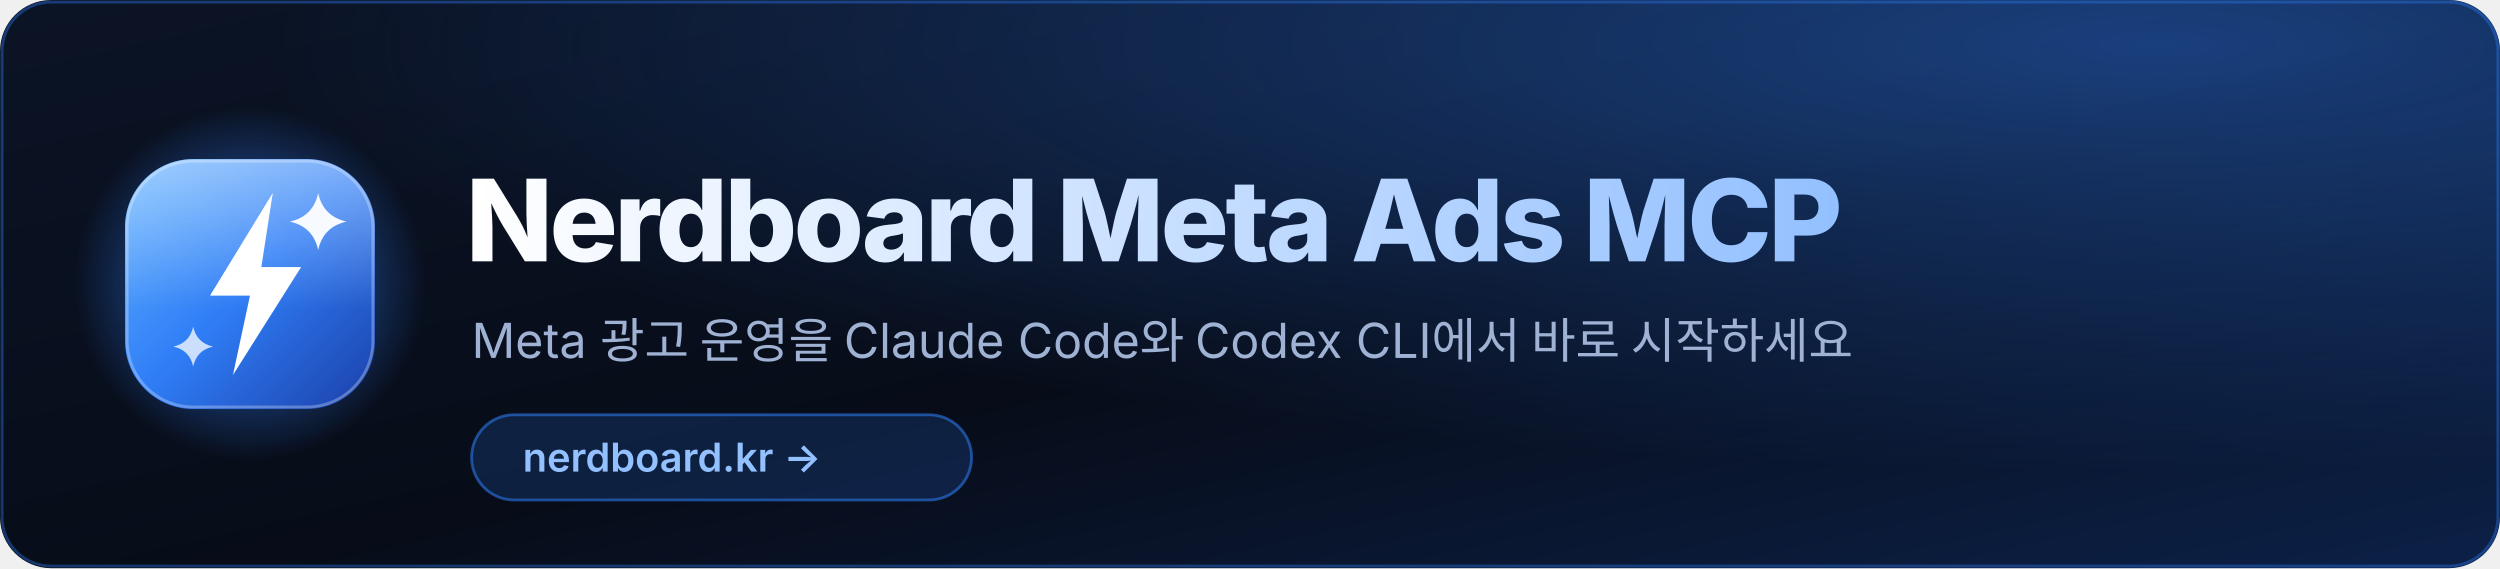
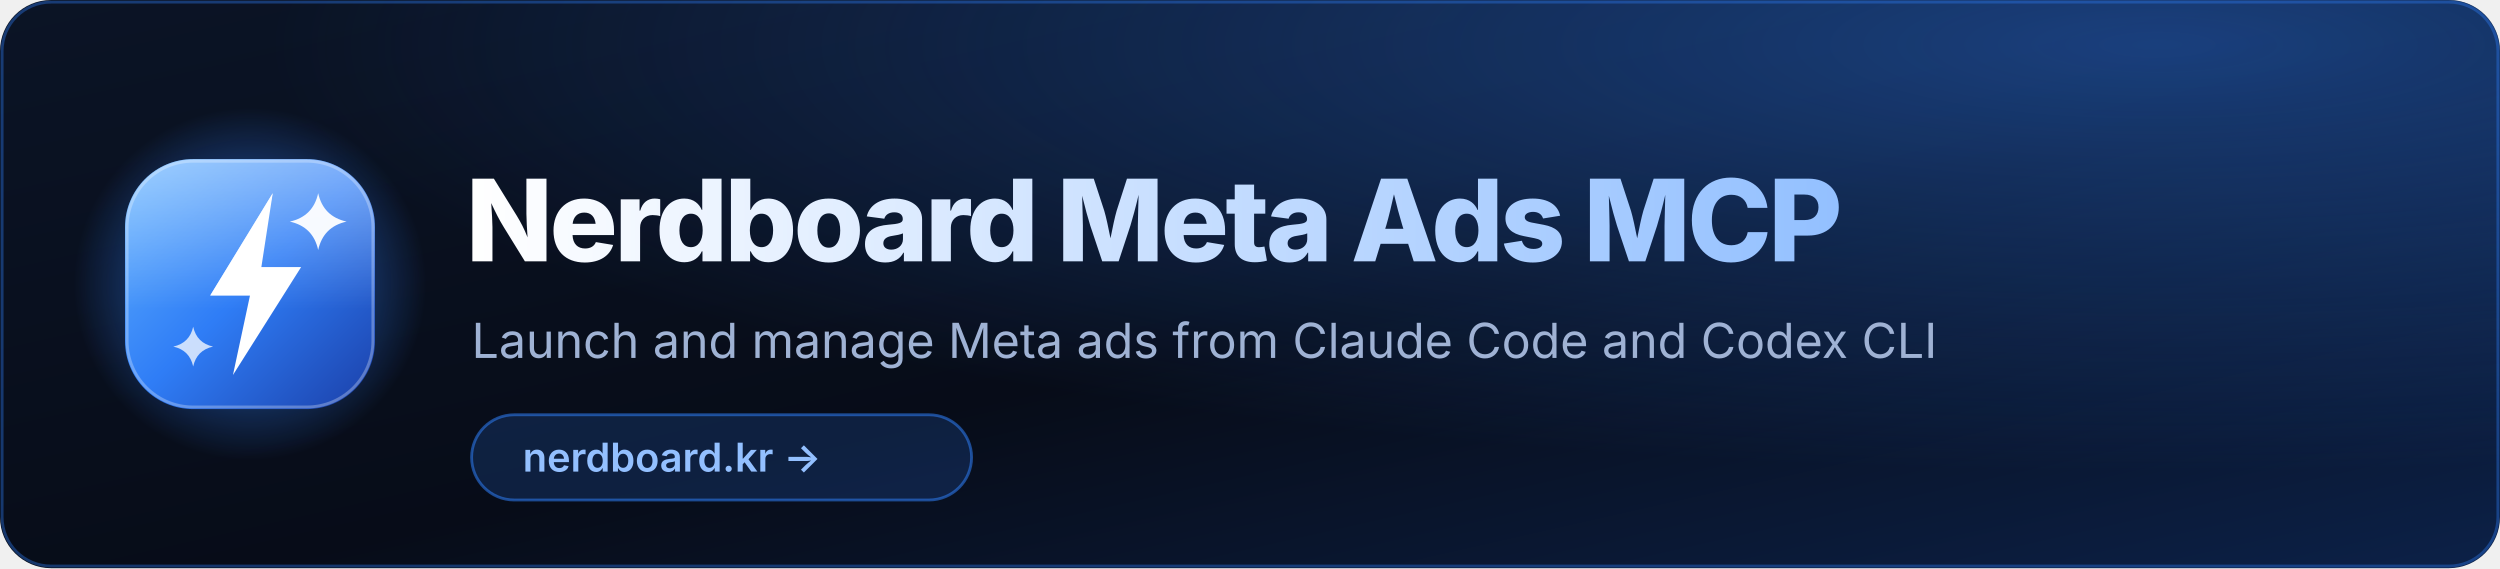
<svg xmlns="http://www.w3.org/2000/svg" width="880" height="200" viewBox="0 0 880 200" role="img" aria-label="Nerdboard Meta Ads MCP">
  <defs>
    <linearGradient id="bg" x1="0" y1="0" x2="1" y2="1">
      <stop offset="0%" stop-color="#0B1426" />
      <stop offset="55%" stop-color="#070C18" />
      <stop offset="100%" stop-color="#0C2148" />
    </linearGradient>
    <linearGradient id="title" x1="0" y1="0" x2="1" y2="0">
      <stop offset="0%" stop-color="#FFFFFF" />
      <stop offset="100%" stop-color="#93C0FF" />
    </linearGradient>
    <radialGradient id="glow" cx="0.86" cy="0.08" r="0.75">
      <stop offset="0%" stop-color="#2F7DF6" stop-opacity="0.45" />
      <stop offset="100%" stop-color="#2F7DF6" stop-opacity="0" />
    </radialGradient>
    <linearGradient id="mark" x1="0" y1="0" x2="1" y2="1">
      <stop offset="0%" stop-color="#63B3FF" />
      <stop offset="50%" stop-color="#2F7DF6" />
      <stop offset="100%" stop-color="#1B3FA8" />
    </linearGradient>
    <linearGradient id="gloss" x1="0" y1="0" x2="0" y2="1">
      <stop offset="0%" stop-color="#FFFFFF" stop-opacity="0.38" />
      <stop offset="60%" stop-color="#FFFFFF" stop-opacity="0" />
    </linearGradient>
    <radialGradient id="halo" cx="0.5" cy="0.5" r="0.5">
      <stop offset="55%" stop-color="#2F7DF6" stop-opacity="0.38" />
      <stop offset="100%" stop-color="#2F7DF6" stop-opacity="0" />
    </radialGradient>
  </defs>
  <rect width="880" height="200" rx="18" fill="url(#bg)" />
  <rect width="880" height="200" rx="18" fill="url(#glow)" />
  <rect x="0.75" y="0.75" width="878.5" height="198.5" rx="17.25" fill="none" stroke="#2F7DF6" stroke-opacity="0.38" />
  <circle cx="88" cy="100" r="62" fill="url(#halo)" />
  <rect x="44" y="56" width="88" height="88" rx="24" fill="url(#mark)" />
  <rect x="44" y="56" width="88" height="88" rx="24" fill="url(#gloss)" />
  <rect x="44.75" y="56.75" width="86.5" height="86.5" rx="23.25" fill="none" stroke="#FFFFFF" stroke-opacity="0.28" />
  <path d="M96 68 L74 104 H88 L82 132 L106 94 H92 Z" fill="#FFFFFF" />
  <path d="M96 68 L74 104 H88 Z" fill="#FFFFFF" fill-opacity="0.62" />
  <path d="M112 68 Q113.8 76.2 122 78 Q113.8 79.8 112 88 Q110.2 79.8 102 78 Q110.2 76.2 112 68 Z" fill="#FFFFFF" fill-opacity="0.95" />
  <path d="M68 115 Q69.26 120.74 75 122 Q69.26 123.26 68 129 Q66.74 123.26 61 122 Q66.74 120.74 68 115 Z" fill="#FFFFFF" fill-opacity="0.75" />
  <text x="164" y="92" font-family="Inter, Helvetica, Arial, sans-serif" font-size="40" font-weight="800" letter-spacing="-1.2" fill="url(#title)">Nerdboard Meta Ads MCP</text>
-   <text x="166" y="126" font-family="Pretendard, 'Noto Sans KR', 'Apple SD Gothic Neo', Inter, Helvetica, Arial, sans-serif" font-size="17" fill="#9FB2D4">Meta 광고 운영을 Claude Code와 Codex CLI에서 바로 시작하세요</text>
+   <text x="166" y="126" font-family="Inter, Helvetica, Arial, sans-serif" font-size="17" fill="#9FB2D4">Launch and manage Meta ads from Claude Code and Codex CLI</text>
  <rect x="166" y="146" width="176" height="30" rx="15" fill="#2F7DF6" fill-opacity="0.18" stroke="#2F7DF6" stroke-opacity="0.55" />
  <text x="184" y="166" font-family="Inter, Helvetica, Arial, sans-serif" font-size="14" font-weight="600" fill="#93C0FF">nerdboard.kr  →</text>
</svg>
